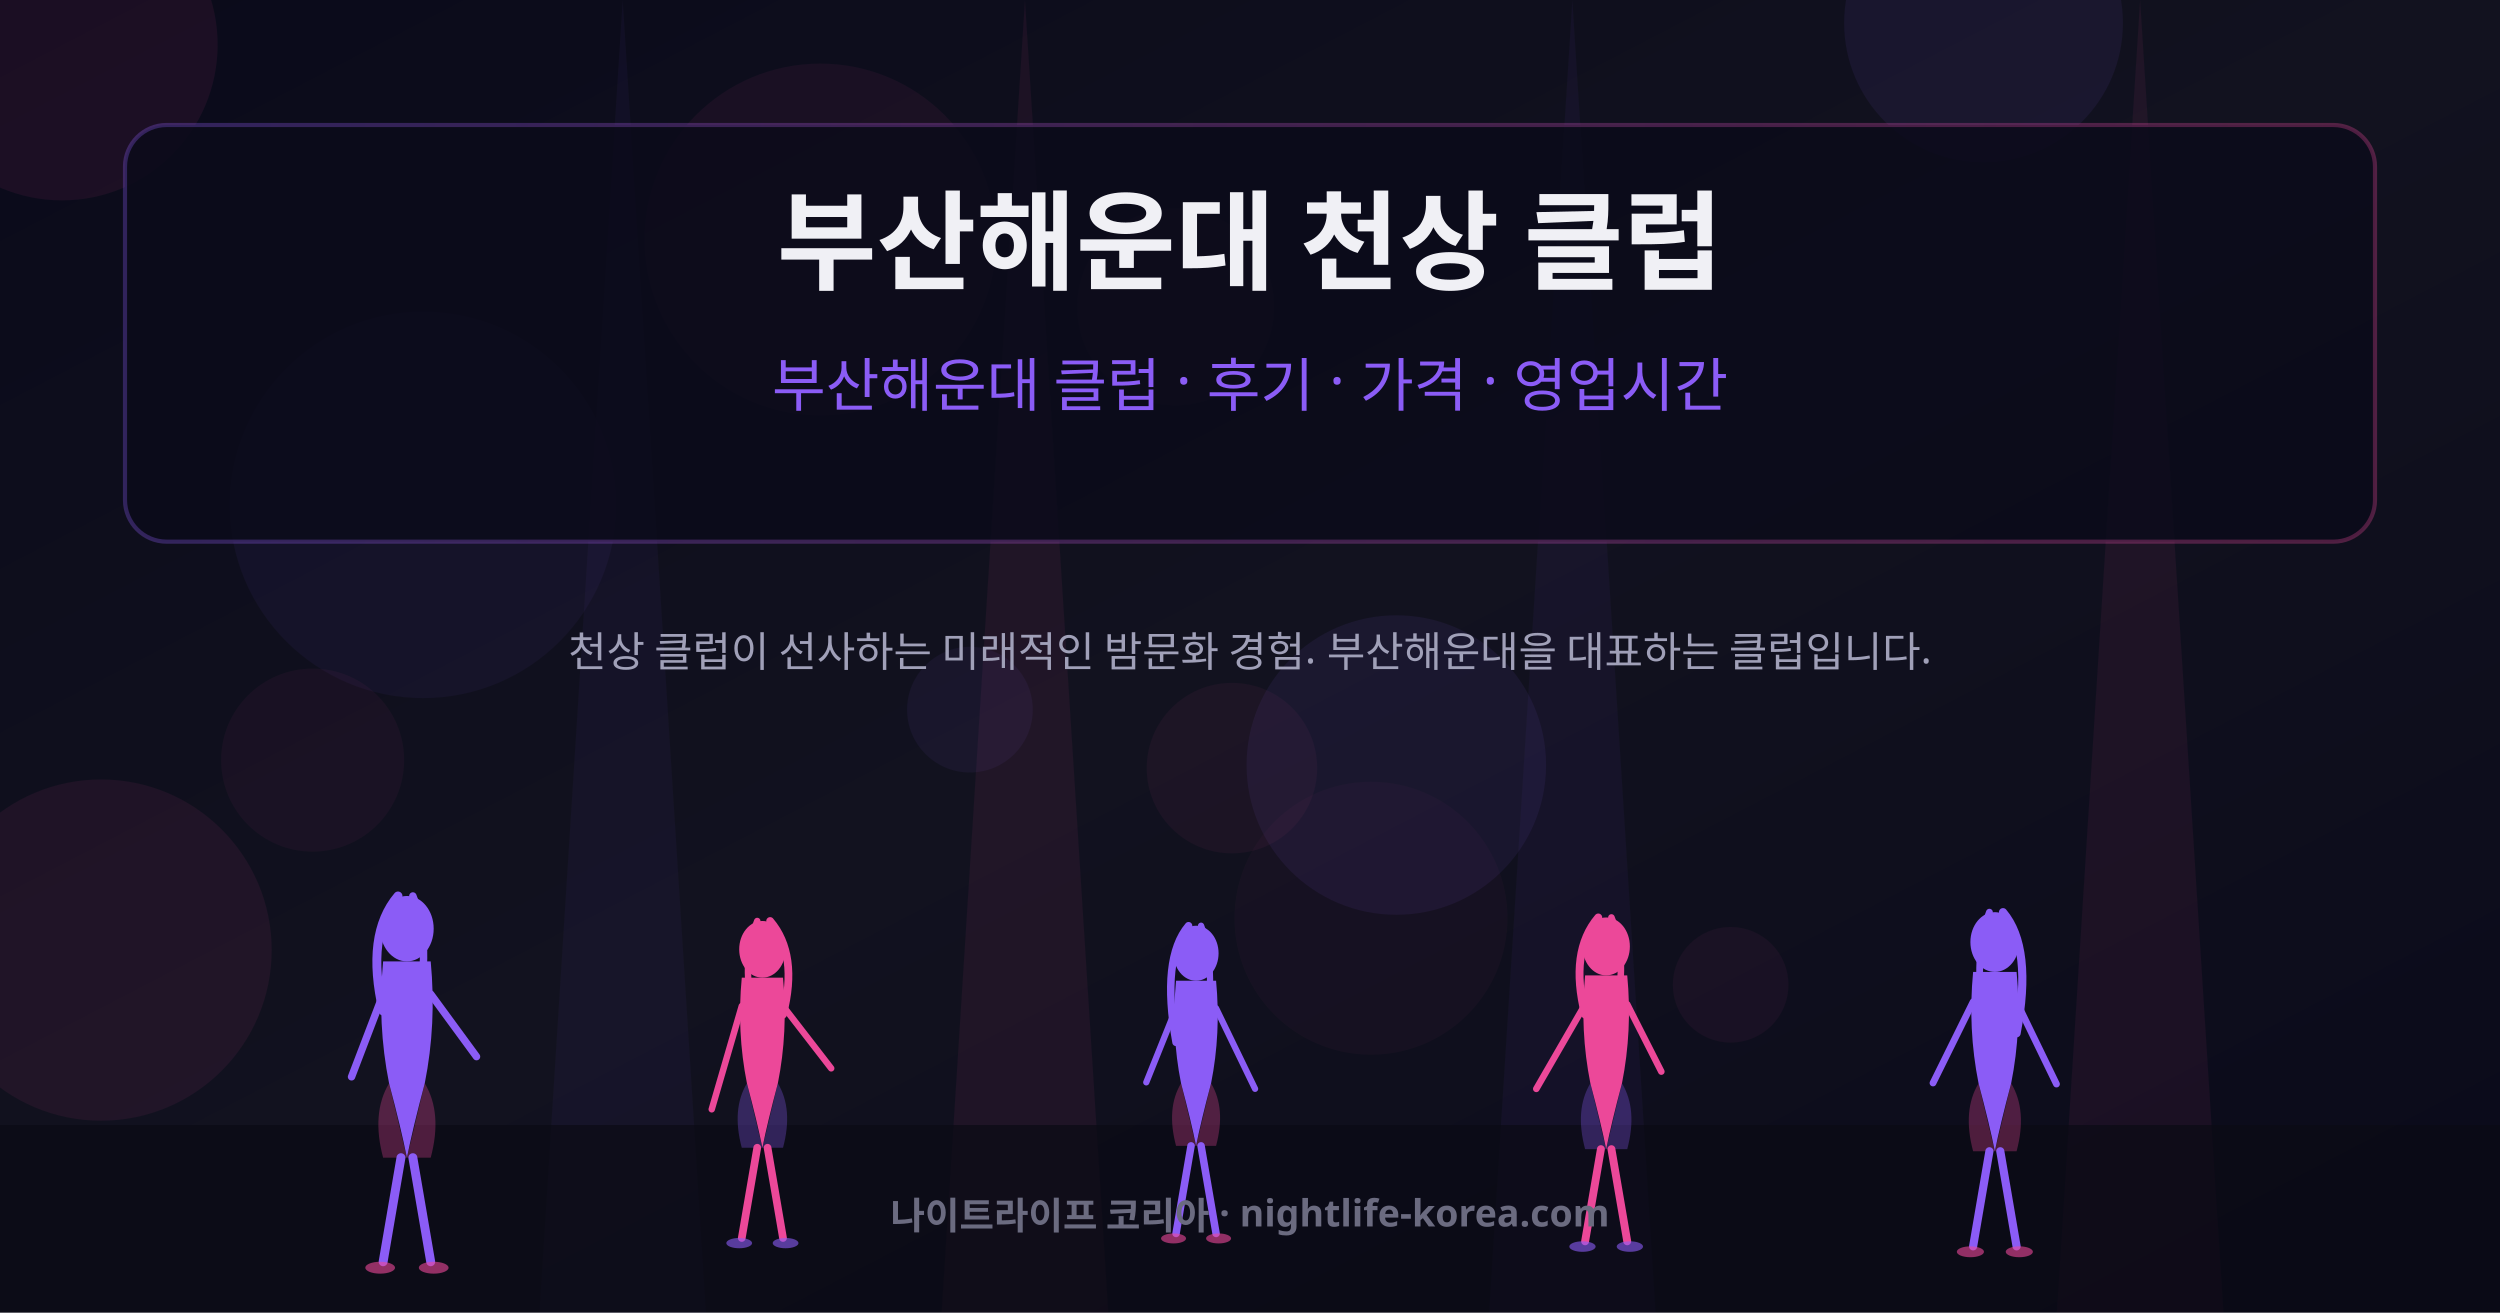
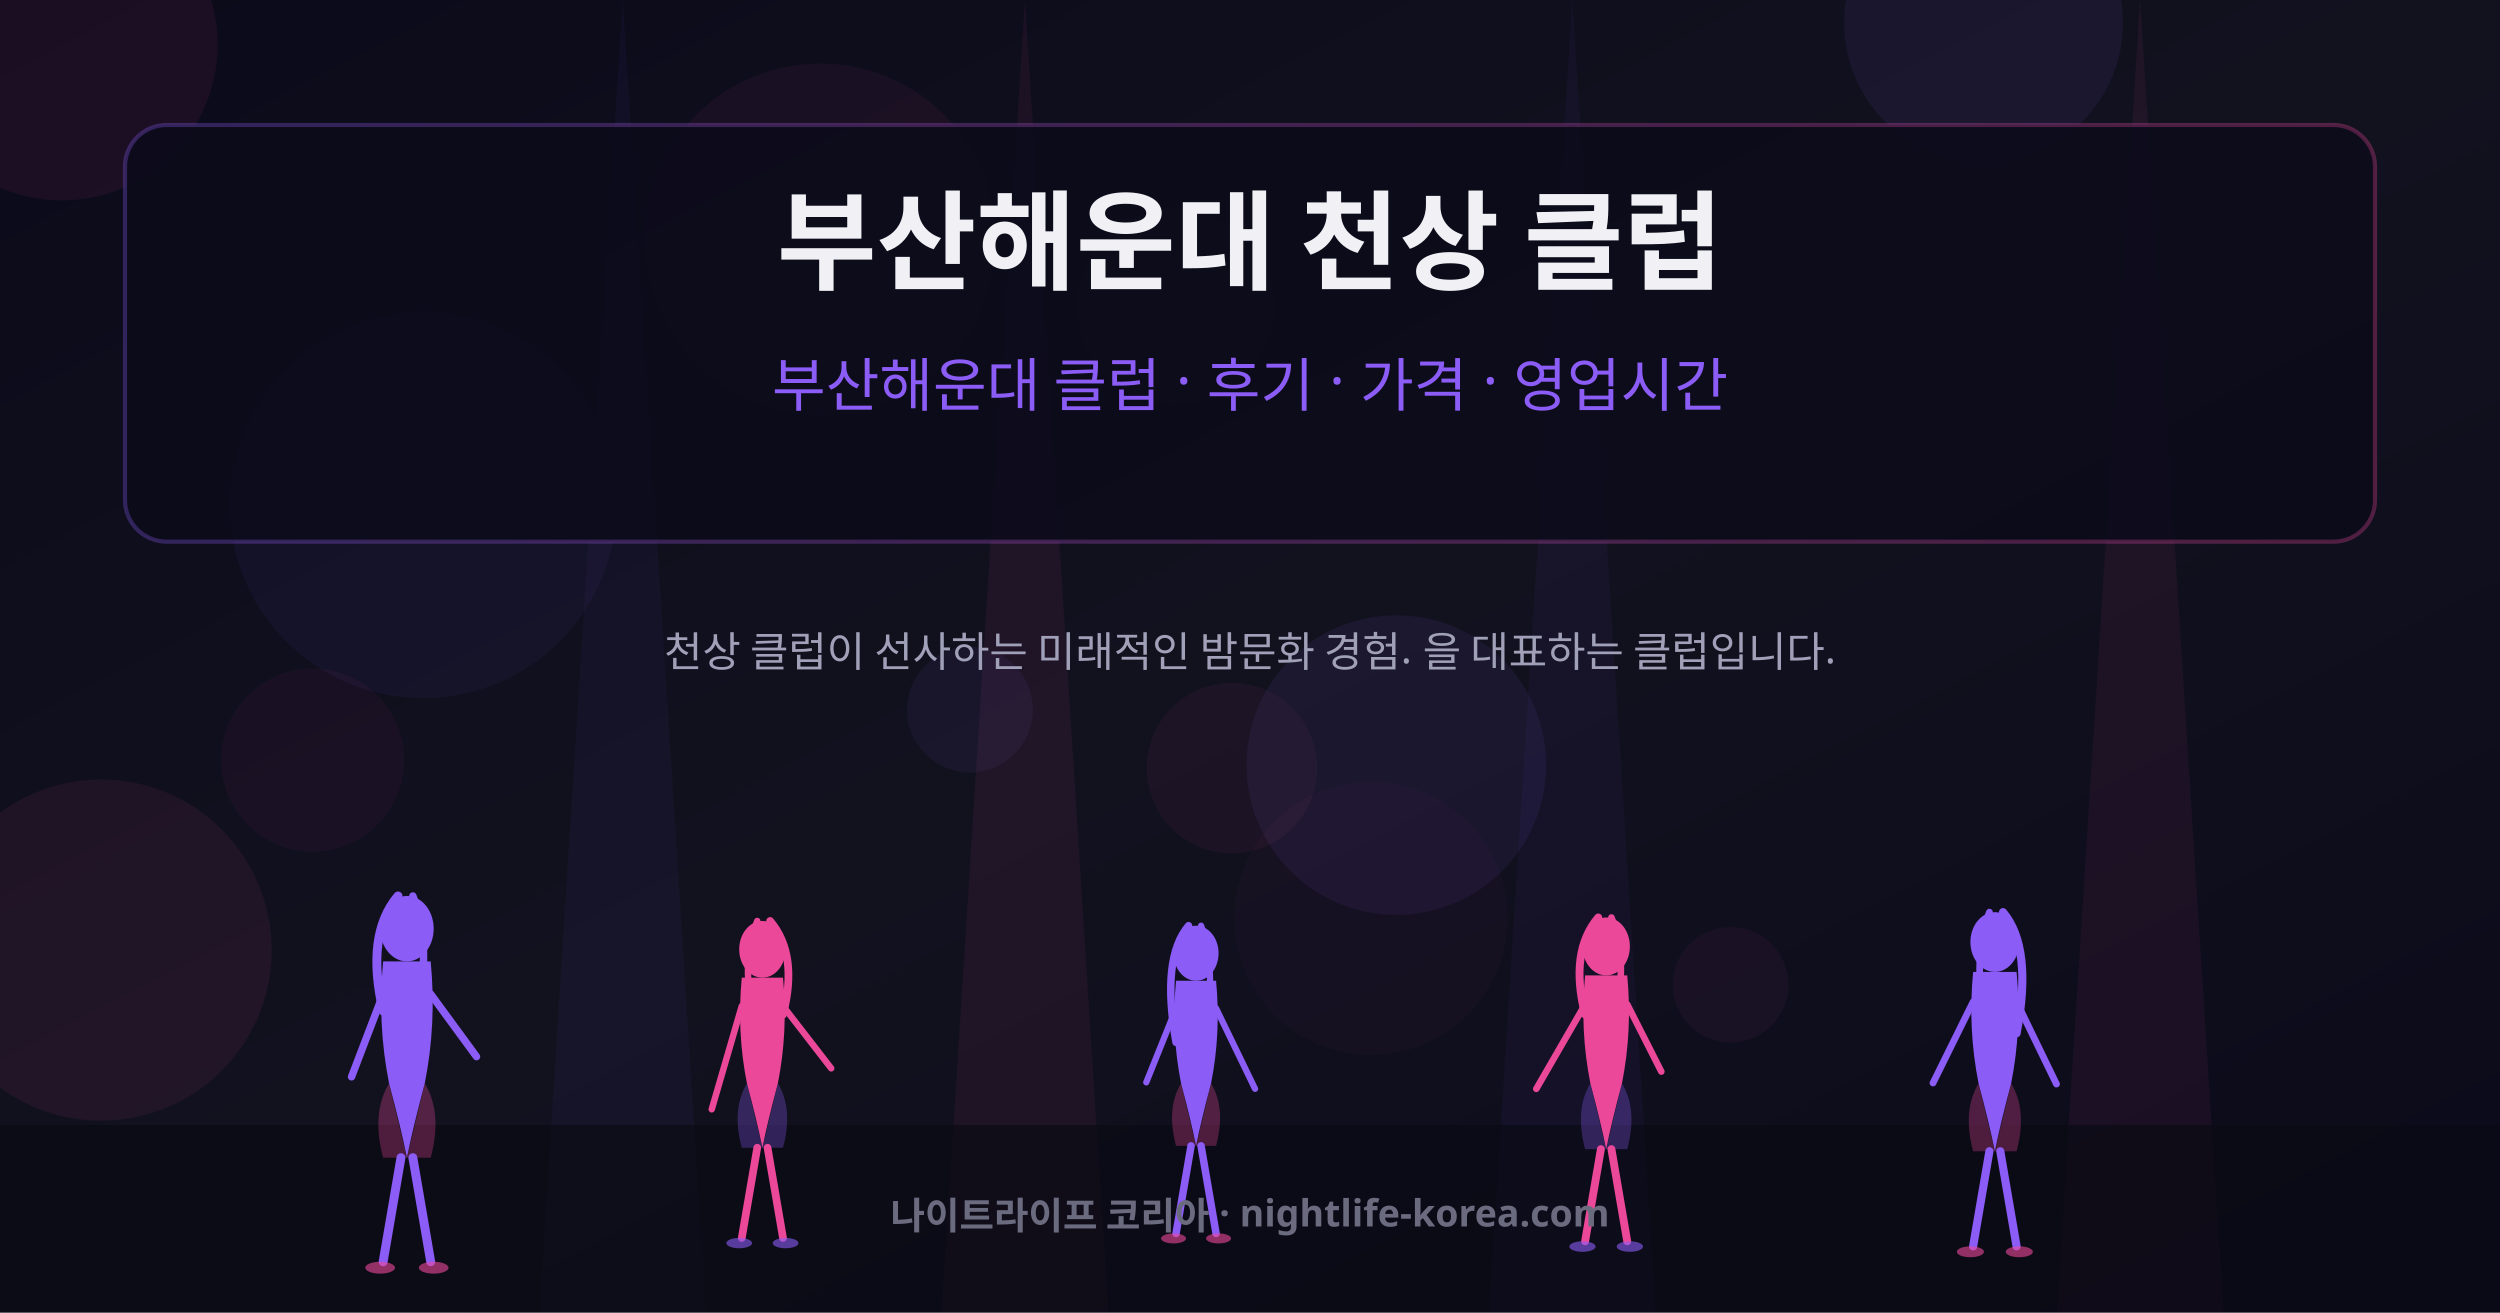
<svg xmlns="http://www.w3.org/2000/svg" viewBox="0 0 1200 630" width="1200" height="630">
  <defs>
    <linearGradient id="ogbg" x1="0%" y1="0%" x2="100%" y2="100%">
      <stop offset="0%" style="stop-color:#0a0a1a" />
      <stop offset="50%" style="stop-color:#12121f" />
      <stop offset="100%" style="stop-color:#0a0a1a" />
    </linearGradient>
    <linearGradient id="ogtxt" x1="0%" y1="0%" x2="100%" y2="0%">
      <stop offset="0%" style="stop-color:#8b5cf6" />
      <stop offset="100%" style="stop-color:#ec4899" />
    </linearGradient>
  </defs>
  <rect width="1200" height="630" fill="url(#ogbg)" />
  <polygon points="298.893,0 258.893,630 338.893,630" fill="#8b5cf6" opacity="0.045" />
  <polygon points="491.978,0 451.978,630 531.978,630" fill="#ec4899" opacity="0.07" />
  <polygon points="754.732,0 714.732,630 794.732,630" fill="#8b5cf6" opacity="0.05" />
  <polygon points="1027.256,0 987.256,630 1067.256,630" fill="#ec4899" opacity="0.069" />
  <circle cx="952.098" cy="11.063" r="66.907" fill="#8b5cf6" opacity="0.077" />
  <circle cx="591.337" cy="368.694" r="40.91" fill="#ec4899" opacity="0.052" />
  <circle cx="564.273" cy="147.257" r="47.264" fill="#ec4899" opacity="0.045" />
  <circle cx="670.233" cy="367.22" r="71.878" fill="#8b5cf6" opacity="0.076" />
  <circle cx="150.062" cy="364.852" r="43.928" fill="#ec4899" opacity="0.048" />
  <circle cx="658.076" cy="440.755" r="65.51" fill="#ec4899" opacity="0.034" />
  <circle cx="830.707" cy="472.696" r="27.749" fill="#ec4899" opacity="0.053" />
  <circle cx="48.514" cy="456.044" r="81.907" fill="#ec4899" opacity="0.074" />
  <circle cx="29.738" cy="21.452" r="74.732" fill="#ec4899" opacity="0.078" />
  <circle cx="393.727" cy="114.94" r="84.412" fill="#ec4899" opacity="0.061" />
  <circle cx="203.021" cy="242.308" r="92.791" fill="#8b5cf6" opacity="0.051" />
  <circle cx="465.568" cy="340.637" r="30.165" fill="#8b5cf6" opacity="0.066" />
  <rect x="0" y="540" width="1200" height="90" fill="#0a0a14" opacity="0.7" />
  <g transform="translate(195.3199,520) scale(1.427436)">
    <ellipse cx="0" cy="-52" rx="9" ry="11" fill="#8b5cf6" />
    <path d="M-3,-63 Q-14,-50 -8,-24.308" stroke="#8b5cf6" stroke-width="3" fill="none" stroke-linecap="round" />
    <path d="M2,-63 Q8,-48 4,-27.308" stroke="#8b5cf6" stroke-width="2.5" fill="none" stroke-linecap="round" />
    <path d="M-8,-41 Q-10,-20 -6,0 Q-2,15 0,25 Q2,15 6,0 Q10,-20 8,-41 Z" fill="#8b5cf6" />
    <path d="M-6,0 Q-12,10 -8,25 L0,25 Z" fill="#ec4899" opacity="0.3" />
    <path d="M6,0 Q12,10 8,25 L0,25 Z" fill="#ec4899" opacity="0.3" />
    <line x1="-2" y1="25" x2="-8" y2="60" stroke="#8b5cf6" stroke-width="3" stroke-linecap="round" />
    <line x1="2" y1="25" x2="8" y2="60" stroke="#8b5cf6" stroke-width="3" stroke-linecap="round" />
    <ellipse cx="-9" cy="62" rx="5" ry="2" fill="#ec4899" opacity="0.6" />
    <ellipse cx="9" cy="62" rx="5" ry="2" fill="#ec4899" opacity="0.6" />
    <line x1="-8" y1="-30" x2="-18.619" y2="-2.195" stroke="#8b5cf6" stroke-width="2.5" stroke-linecap="round" />
    <line x1="8" y1="-30" x2="23.4" y2="-8.981" stroke="#8b5cf6" stroke-width="2.5" stroke-linecap="round" />
  </g>
  <g transform="translate(365.9493,520) scale(1.236974)">
    <ellipse cx="0" cy="-52" rx="9" ry="11" fill="#ec4899" />
    <path d="M3,-63 Q14,-50 8,-26.664" stroke="#ec4899" stroke-width="3" fill="none" stroke-linecap="round" />
    <path d="M-2,-63 Q-8,-48 -4,-29.664" stroke="#ec4899" stroke-width="2.5" fill="none" stroke-linecap="round" />
    <path d="M-8,-41 Q-10,-20 -6,0 Q-2,15 0,25 Q2,15 6,0 Q10,-20 8,-41 Z" fill="#ec4899" />
    <path d="M-6,0 Q-12,10 -8,25 L0,25 Z" fill="#8b5cf6" opacity="0.3" />
    <path d="M6,0 Q12,10 8,25 L0,25 Z" fill="#8b5cf6" opacity="0.3" />
    <line x1="-2" y1="25" x2="-8" y2="60" stroke="#ec4899" stroke-width="3" stroke-linecap="round" />
    <line x1="2" y1="25" x2="8" y2="60" stroke="#ec4899" stroke-width="3" stroke-linecap="round" />
    <ellipse cx="-9" cy="62" rx="5" ry="2" fill="#8b5cf6" opacity="0.6" />
    <ellipse cx="9" cy="62" rx="5" ry="2" fill="#8b5cf6" opacity="0.6" />
    <line x1="-8" y1="-30" x2="-19.661" y2="10.078" stroke="#ec4899" stroke-width="2.5" stroke-linecap="round" />
    <line x1="8" y1="-30" x2="26.699" y2="-5.816" stroke="#ec4899" stroke-width="2.5" stroke-linecap="round" />
  </g>
  <g transform="translate(574.1087,520) scale(1.20081)">
    <ellipse cx="0" cy="-52" rx="9" ry="11" fill="#8b5cf6" />
    <path d="M-3,-63 Q-14,-50 -8,-16.382" stroke="#8b5cf6" stroke-width="3" fill="none" stroke-linecap="round" />
    <path d="M2,-63 Q8,-48 4,-19.382" stroke="#8b5cf6" stroke-width="2.5" fill="none" stroke-linecap="round" />
    <path d="M-8,-41 Q-10,-20 -6,0 Q-2,15 0,25 Q2,15 6,0 Q10,-20 8,-41 Z" fill="#8b5cf6" />
    <path d="M-6,0 Q-12,10 -8,25 L0,25 Z" fill="#ec4899" opacity="0.3" />
    <path d="M6,0 Q12,10 8,25 L0,25 Z" fill="#ec4899" opacity="0.3" />
    <line x1="-2" y1="25" x2="-8" y2="60" stroke="#8b5cf6" stroke-width="3" stroke-linecap="round" />
    <line x1="2" y1="25" x2="8" y2="60" stroke="#8b5cf6" stroke-width="3" stroke-linecap="round" />
    <ellipse cx="-9" cy="62" rx="5" ry="2" fill="#ec4899" opacity="0.6" />
    <ellipse cx="9" cy="62" rx="5" ry="2" fill="#ec4899" opacity="0.6" />
    <line x1="-8" y1="-30" x2="-19.903" y2="-0.395" stroke="#8b5cf6" stroke-width="2.5" stroke-linecap="round" />
    <line x1="8" y1="-30" x2="23.585" y2="2.192" stroke="#8b5cf6" stroke-width="2.5" stroke-linecap="round" />
  </g>
  <g transform="translate(770.9602,520) scale(1.263738)">
    <ellipse cx="0" cy="-52" rx="9" ry="11" fill="#ec4899" />
    <path d="M-3,-63 Q-14,-50 -8,-26.117" stroke="#ec4899" stroke-width="3" fill="none" stroke-linecap="round" />
    <path d="M2,-63 Q8,-48 4,-29.117" stroke="#ec4899" stroke-width="2.5" fill="none" stroke-linecap="round" />
    <path d="M-8,-41 Q-10,-20 -6,0 Q-2,15 0,25 Q2,15 6,0 Q10,-20 8,-41 Z" fill="#ec4899" />
    <path d="M-6,0 Q-12,10 -8,25 L0,25 Z" fill="#8b5cf6" opacity="0.3" />
    <path d="M6,0 Q12,10 8,25 L0,25 Z" fill="#8b5cf6" opacity="0.3" />
    <line x1="-2" y1="25" x2="-8" y2="60" stroke="#ec4899" stroke-width="3" stroke-linecap="round" />
    <line x1="2" y1="25" x2="8" y2="60" stroke="#ec4899" stroke-width="3" stroke-linecap="round" />
    <ellipse cx="-9" cy="62" rx="5" ry="2" fill="#8b5cf6" opacity="0.6" />
    <ellipse cx="9" cy="62" rx="5" ry="2" fill="#8b5cf6" opacity="0.6" />
    <line x1="-8" y1="-30" x2="-26.538" y2="2.096" stroke="#ec4899" stroke-width="2.5" stroke-linecap="round" />
    <line x1="8" y1="-30" x2="20.949" y2="-4.463" stroke="#ec4899" stroke-width="2.5" stroke-linecap="round" />
  </g>
  <g transform="translate(957.5291,520) scale(1.30416)">
    <ellipse cx="0" cy="-52" rx="9" ry="11" fill="#8b5cf6" />
    <path d="M3,-63 Q14,-50 8,-18.422" stroke="#8b5cf6" stroke-width="3" fill="none" stroke-linecap="round" />
    <path d="M-2,-63 Q-8,-48 -4,-21.422" stroke="#8b5cf6" stroke-width="2.5" fill="none" stroke-linecap="round" />
    <path d="M-8,-41 Q-10,-20 -6,0 Q-2,15 0,25 Q2,15 6,0 Q10,-20 8,-41 Z" fill="#8b5cf6" />
    <path d="M-6,0 Q-12,10 -8,25 L0,25 Z" fill="#ec4899" opacity="0.3" />
    <path d="M6,0 Q12,10 8,25 L0,25 Z" fill="#ec4899" opacity="0.3" />
    <line x1="-2" y1="25" x2="-8" y2="60" stroke="#8b5cf6" stroke-width="3" stroke-linecap="round" />
    <line x1="2" y1="25" x2="8" y2="60" stroke="#8b5cf6" stroke-width="3" stroke-linecap="round" />
    <ellipse cx="-9" cy="62" rx="5" ry="2" fill="#ec4899" opacity="0.6" />
    <ellipse cx="9" cy="62" rx="5" ry="2" fill="#ec4899" opacity="0.6" />
    <line x1="-8" y1="-30" x2="-22.762" y2="-0.125" stroke="#8b5cf6" stroke-width="2.5" stroke-linecap="round" />
    <line x1="8" y1="-30" x2="22.677" y2="0.264" stroke="#8b5cf6" stroke-width="2.5" stroke-linecap="round" />
  </g>
  <rect x="60" y="60" width="1080" height="200" rx="20" fill="#0a0a1a" opacity="0.85" />
  <rect x="60" y="60" width="1080" height="200" rx="20" fill="none" stroke="url(#ogtxt)" stroke-width="2" opacity="0.3" />
  <text x="600" y="135" text-anchor="middle" font-family="'Noto Sans KR',sans-serif" font-size="52" font-weight="800" fill="#f0f0f5">부산해운대 천상 클럽</text>
  <text x="600" y="195" text-anchor="middle" font-family="'Noto Sans KR',sans-serif" font-size="28" font-weight="500" fill="#8b5cf6">부산해운대 클럽 · 후기 · 가격 · 영업시간</text>
  <rect x="60" y="290" width="auto" height="40" rx="20" fill="#8b5cf6" opacity="0.15" />
-   <text x="600" y="320" text-anchor="middle" font-family="'Noto Sans KR',sans-serif" font-size="20" fill="#a0a0b8">천상 클럽이 선사하는 미래적인 밤문화 경험. 부산해운대을 대표하는 클럽입니다.</text>
+   <text x="600" y="320" text-anchor="middle" font-family="'Noto Sans KR',sans-serif" font-size="20" fill="#a0a0b8">천상 클럽이 선사하는 미래적인 밤문화 경험. 을 대표하는 클럽입니다.</text>
  <text x="600" y="590" text-anchor="middle" font-family="'Noto Sans KR',sans-serif" font-size="18" font-weight="600" fill="#6b6b80">나이트라이프 코리아 · nightlife-korea.com</text>
</svg>
